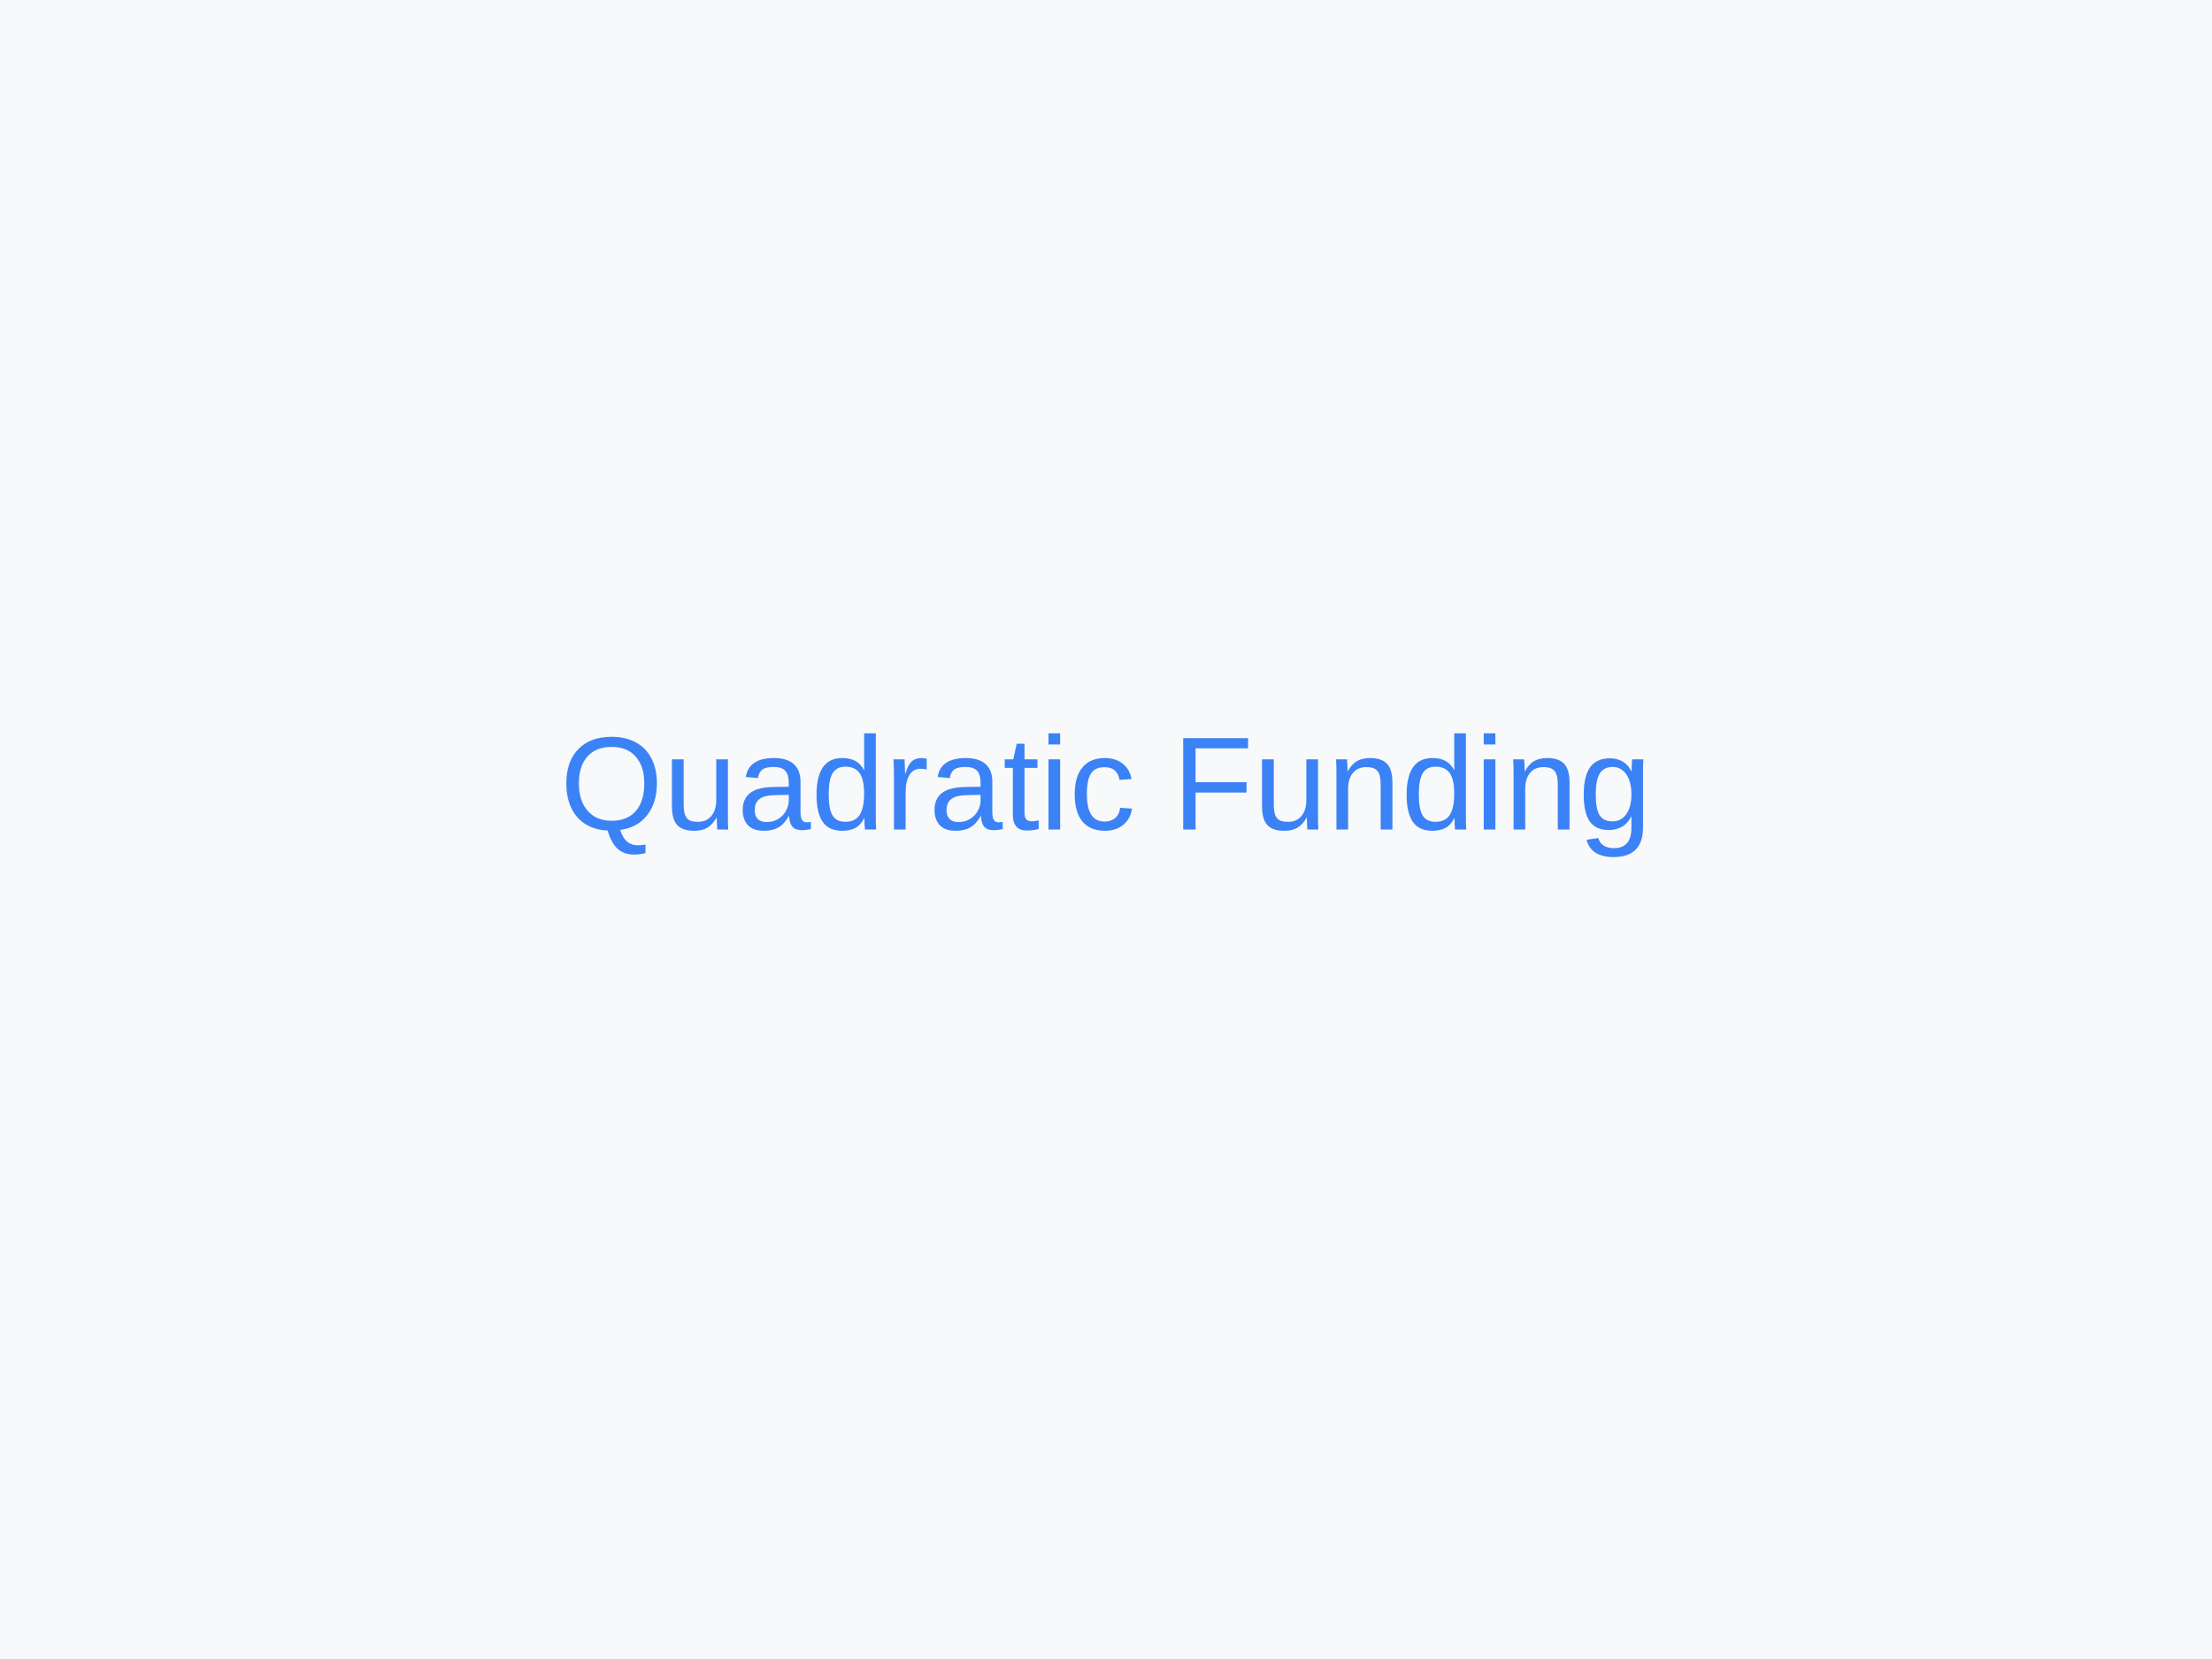
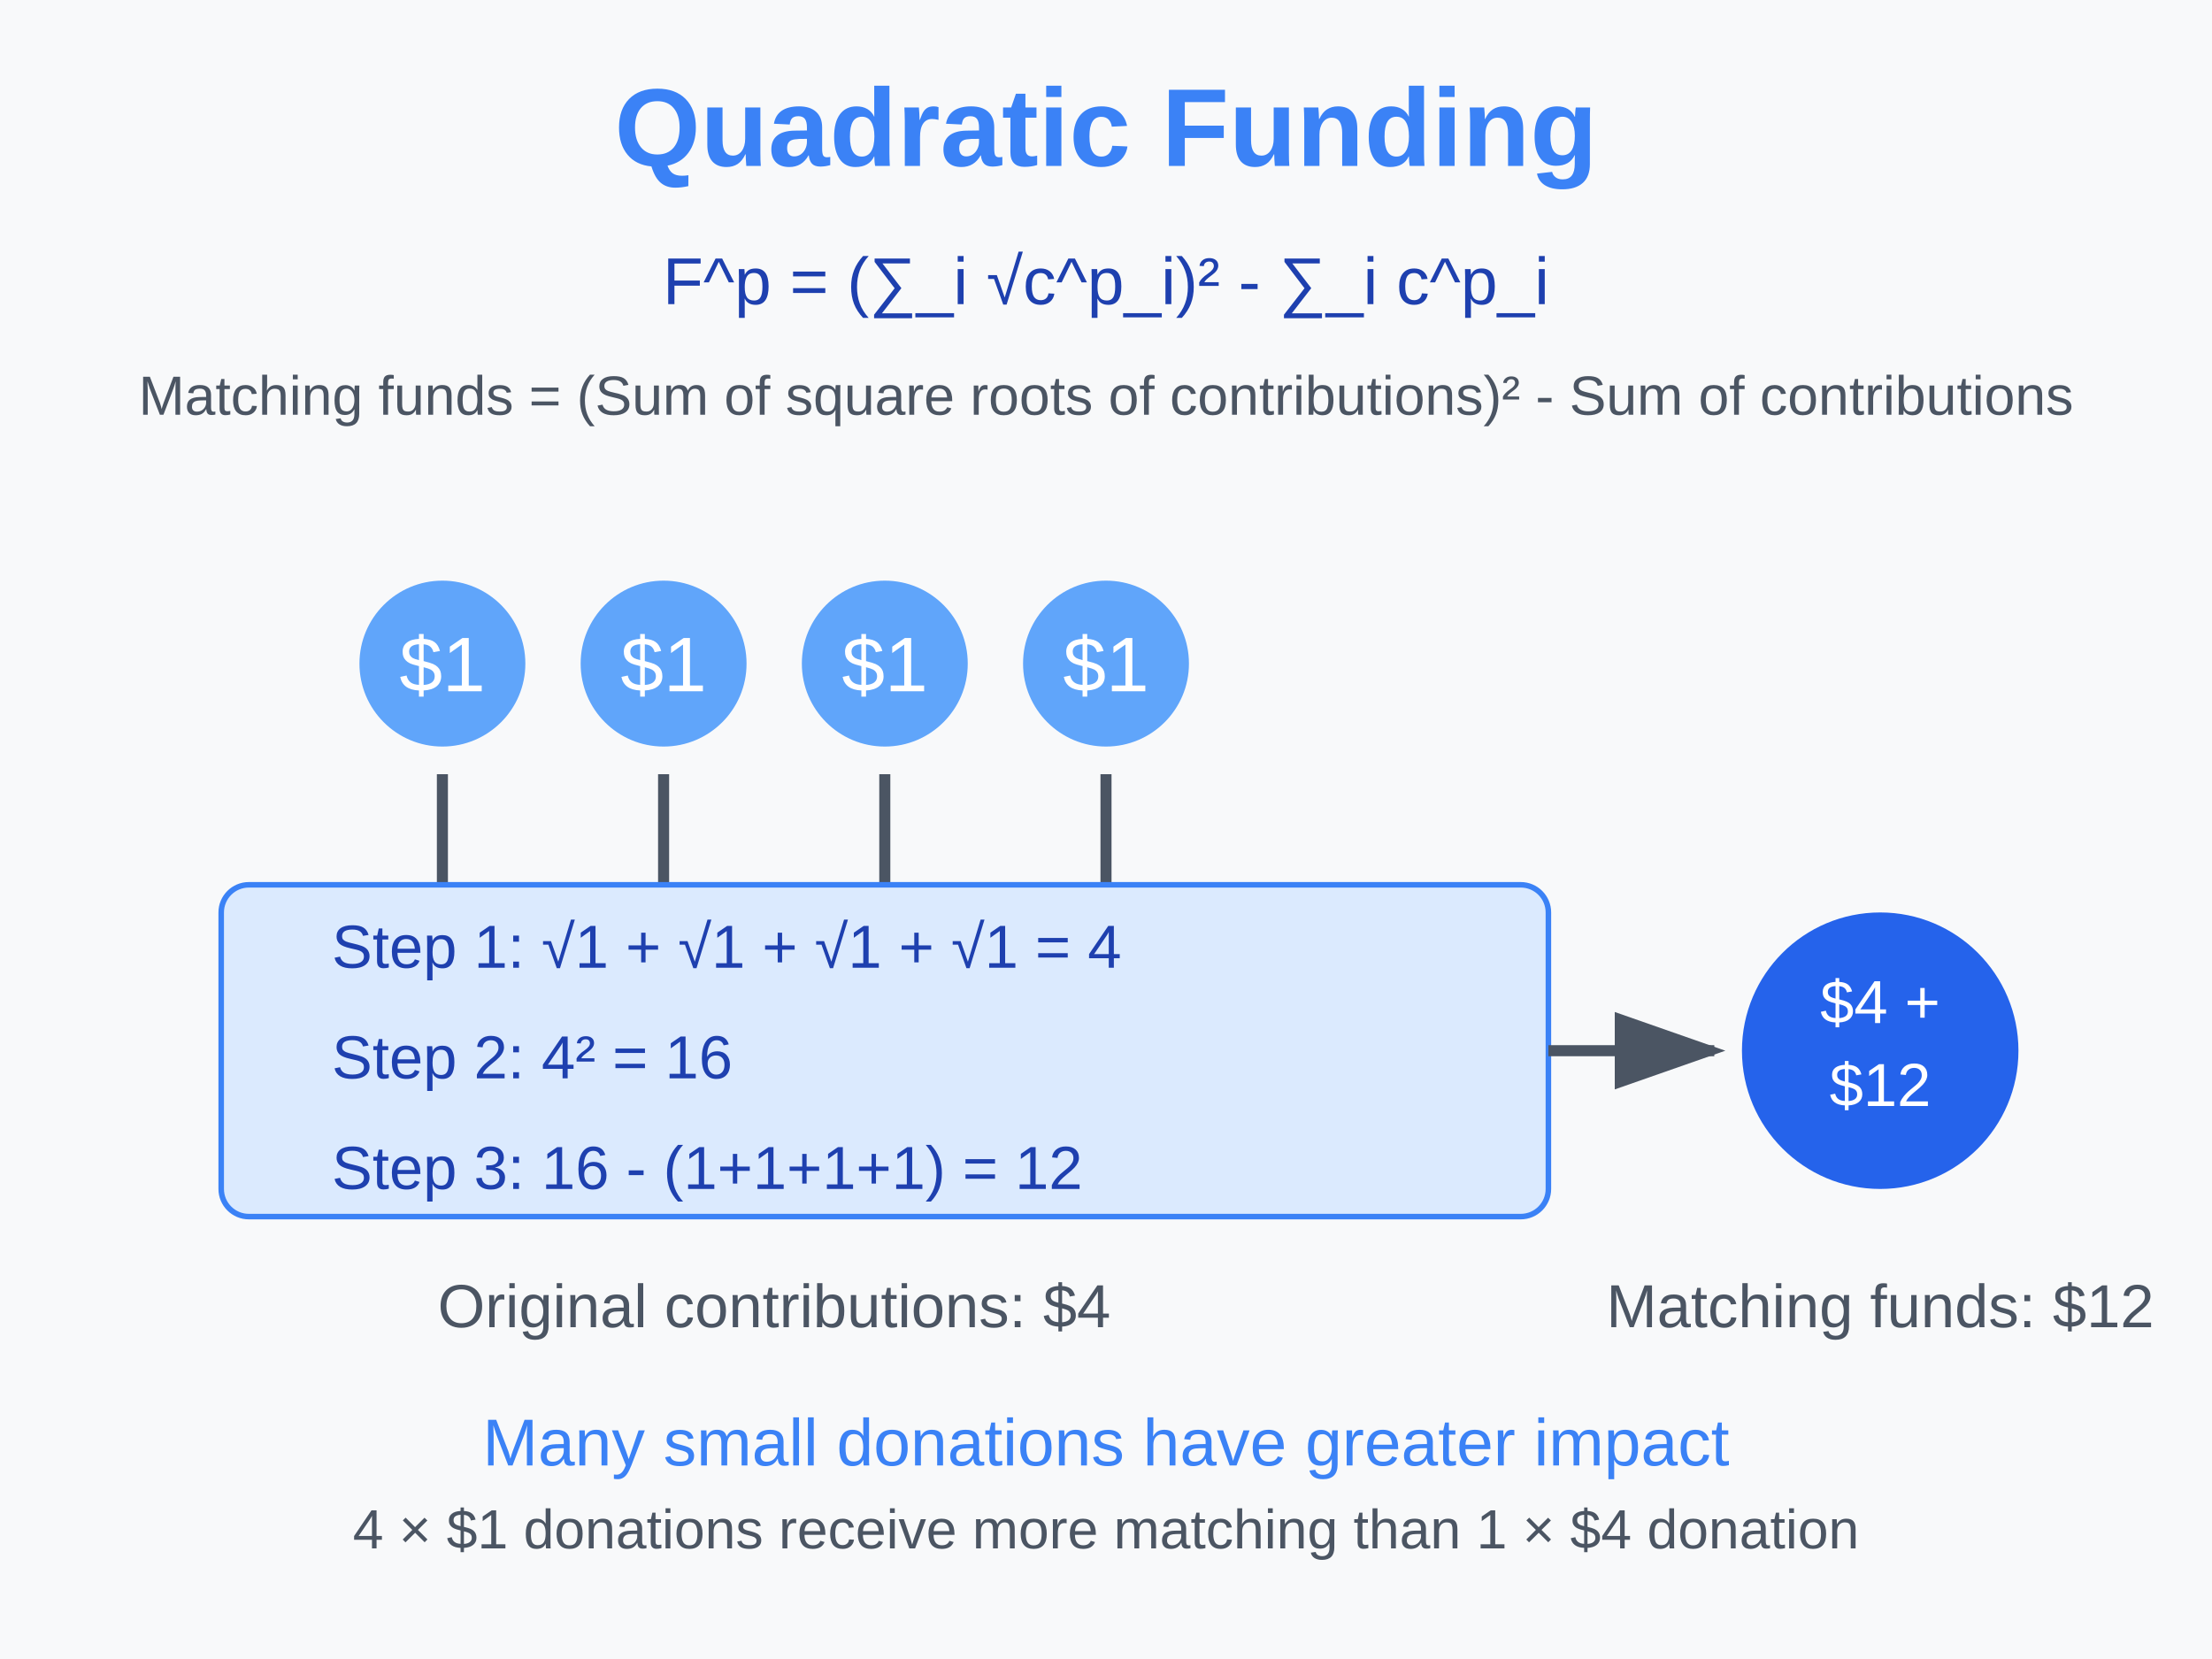
<svg xmlns="http://www.w3.org/2000/svg" width="400" height="300">
  <rect width="400" height="300" fill="#f8f9fa" />
-   <text x="50%" y="50%" font-family="Arial" font-size="24" fill="#3b82f6" text-anchor="middle">Quadratic Funding</text>
+   <text x="200" y="30" font-family="Arial" font-size="20" font-weight="bold" fill="#3b82f6" text-anchor="middle">Quadratic Funding</text>
+   <text x="200" y="55" font-family="Arial" font-size="12" fill="#1e40af" text-anchor="middle">F^p = (∑_i √c^p_i)² - ∑_i c^p_i</text>
+   <text x="200" y="75" font-family="Arial" font-size="10" fill="#4b5563" text-anchor="middle">Matching funds = (Sum of square roots of contributions)² - Sum of contributions</text>
+   <g id="donors">
+     <circle cx="80" cy="120" r="15" fill="#60a5fa" />
+     <text x="80" y="125" font-family="Arial" font-size="14" fill="white" text-anchor="middle">$1</text>
+     <circle cx="120" cy="120" r="15" fill="#60a5fa" />
+     <text x="120" y="125" font-family="Arial" font-size="14" fill="white" text-anchor="middle">$1</text>
+     <circle cx="160" cy="120" r="15" fill="#60a5fa" />
+     <text x="160" y="125" font-family="Arial" font-size="14" fill="white" text-anchor="middle">$1</text>
+     <circle cx="200" cy="120" r="15" fill="#60a5fa" />
+     <text x="200" y="125" font-family="Arial" font-size="14" fill="white" text-anchor="middle">$1</text>
+   </g>
+   <path d="M80,140 L80,160" stroke="#4b5563" stroke-width="2" fill="none" />
+   <path d="M120,140 L120,160" stroke="#4b5563" stroke-width="2" fill="none" />
+   <path d="M160,140 L160,160" stroke="#4b5563" stroke-width="2" fill="none" />
+   <path d="M200,140 L200,160" stroke="#4b5563" stroke-width="2" fill="none" />
+   <rect x="40" y="160" width="240" height="60" rx="5" fill="#dbeafe" stroke="#3b82f6" />
+   <text x="60" y="175" font-family="Arial" font-size="11" fill="#1e40af" text-anchor="start">Step 1: √1 + √1 + √1 + √1 = 4</text>
+   <text x="60" y="195" font-family="Arial" font-size="11" fill="#1e40af" text-anchor="start">Step 2: 4² = 16</text>
+   <text x="60" y="215" font-family="Arial" font-size="11" fill="#1e40af" text-anchor="start">Step 3: 16 - (1+1+1+1) = 12</text>
+   <path d="M280,190 L310,190" stroke="#4b5563" stroke-width="2" fill="none" marker-end="url(#arrowhead)" />
+   <defs>
+     <marker id="arrowhead" markerWidth="10" markerHeight="7" refX="9" refY="3.5" orient="auto">
+       <polygon points="0 0, 10 3.5, 0 7" fill="#4b5563" />
+     </marker>
+   </defs>
+   <circle cx="340" cy="190" r="25" fill="#2563eb" />
+   <text x="340" y="185" font-family="Arial" font-size="11" fill="white" text-anchor="middle">$4 +</text>
+   <text x="340" y="200" font-family="Arial" font-size="11" fill="white" text-anchor="middle">$12</text>
+   <text x="140" y="240" font-family="Arial" font-size="11" fill="#4b5563" text-anchor="middle">Original contributions: $4</text>
+   <text x="340" y="240" font-family="Arial" font-size="11" fill="#4b5563" text-anchor="middle">Matching funds: $12</text>
+   <text x="200" y="265" font-family="Arial" font-size="12" fill="#3b82f6" text-anchor="middle">Many small donations have greater impact</text>
+   <text x="200" y="280" font-family="Arial" font-size="10" fill="#4b5563" text-anchor="middle">4 × $1 donations receive more matching than 1 × $4 donation</text>
</svg>
